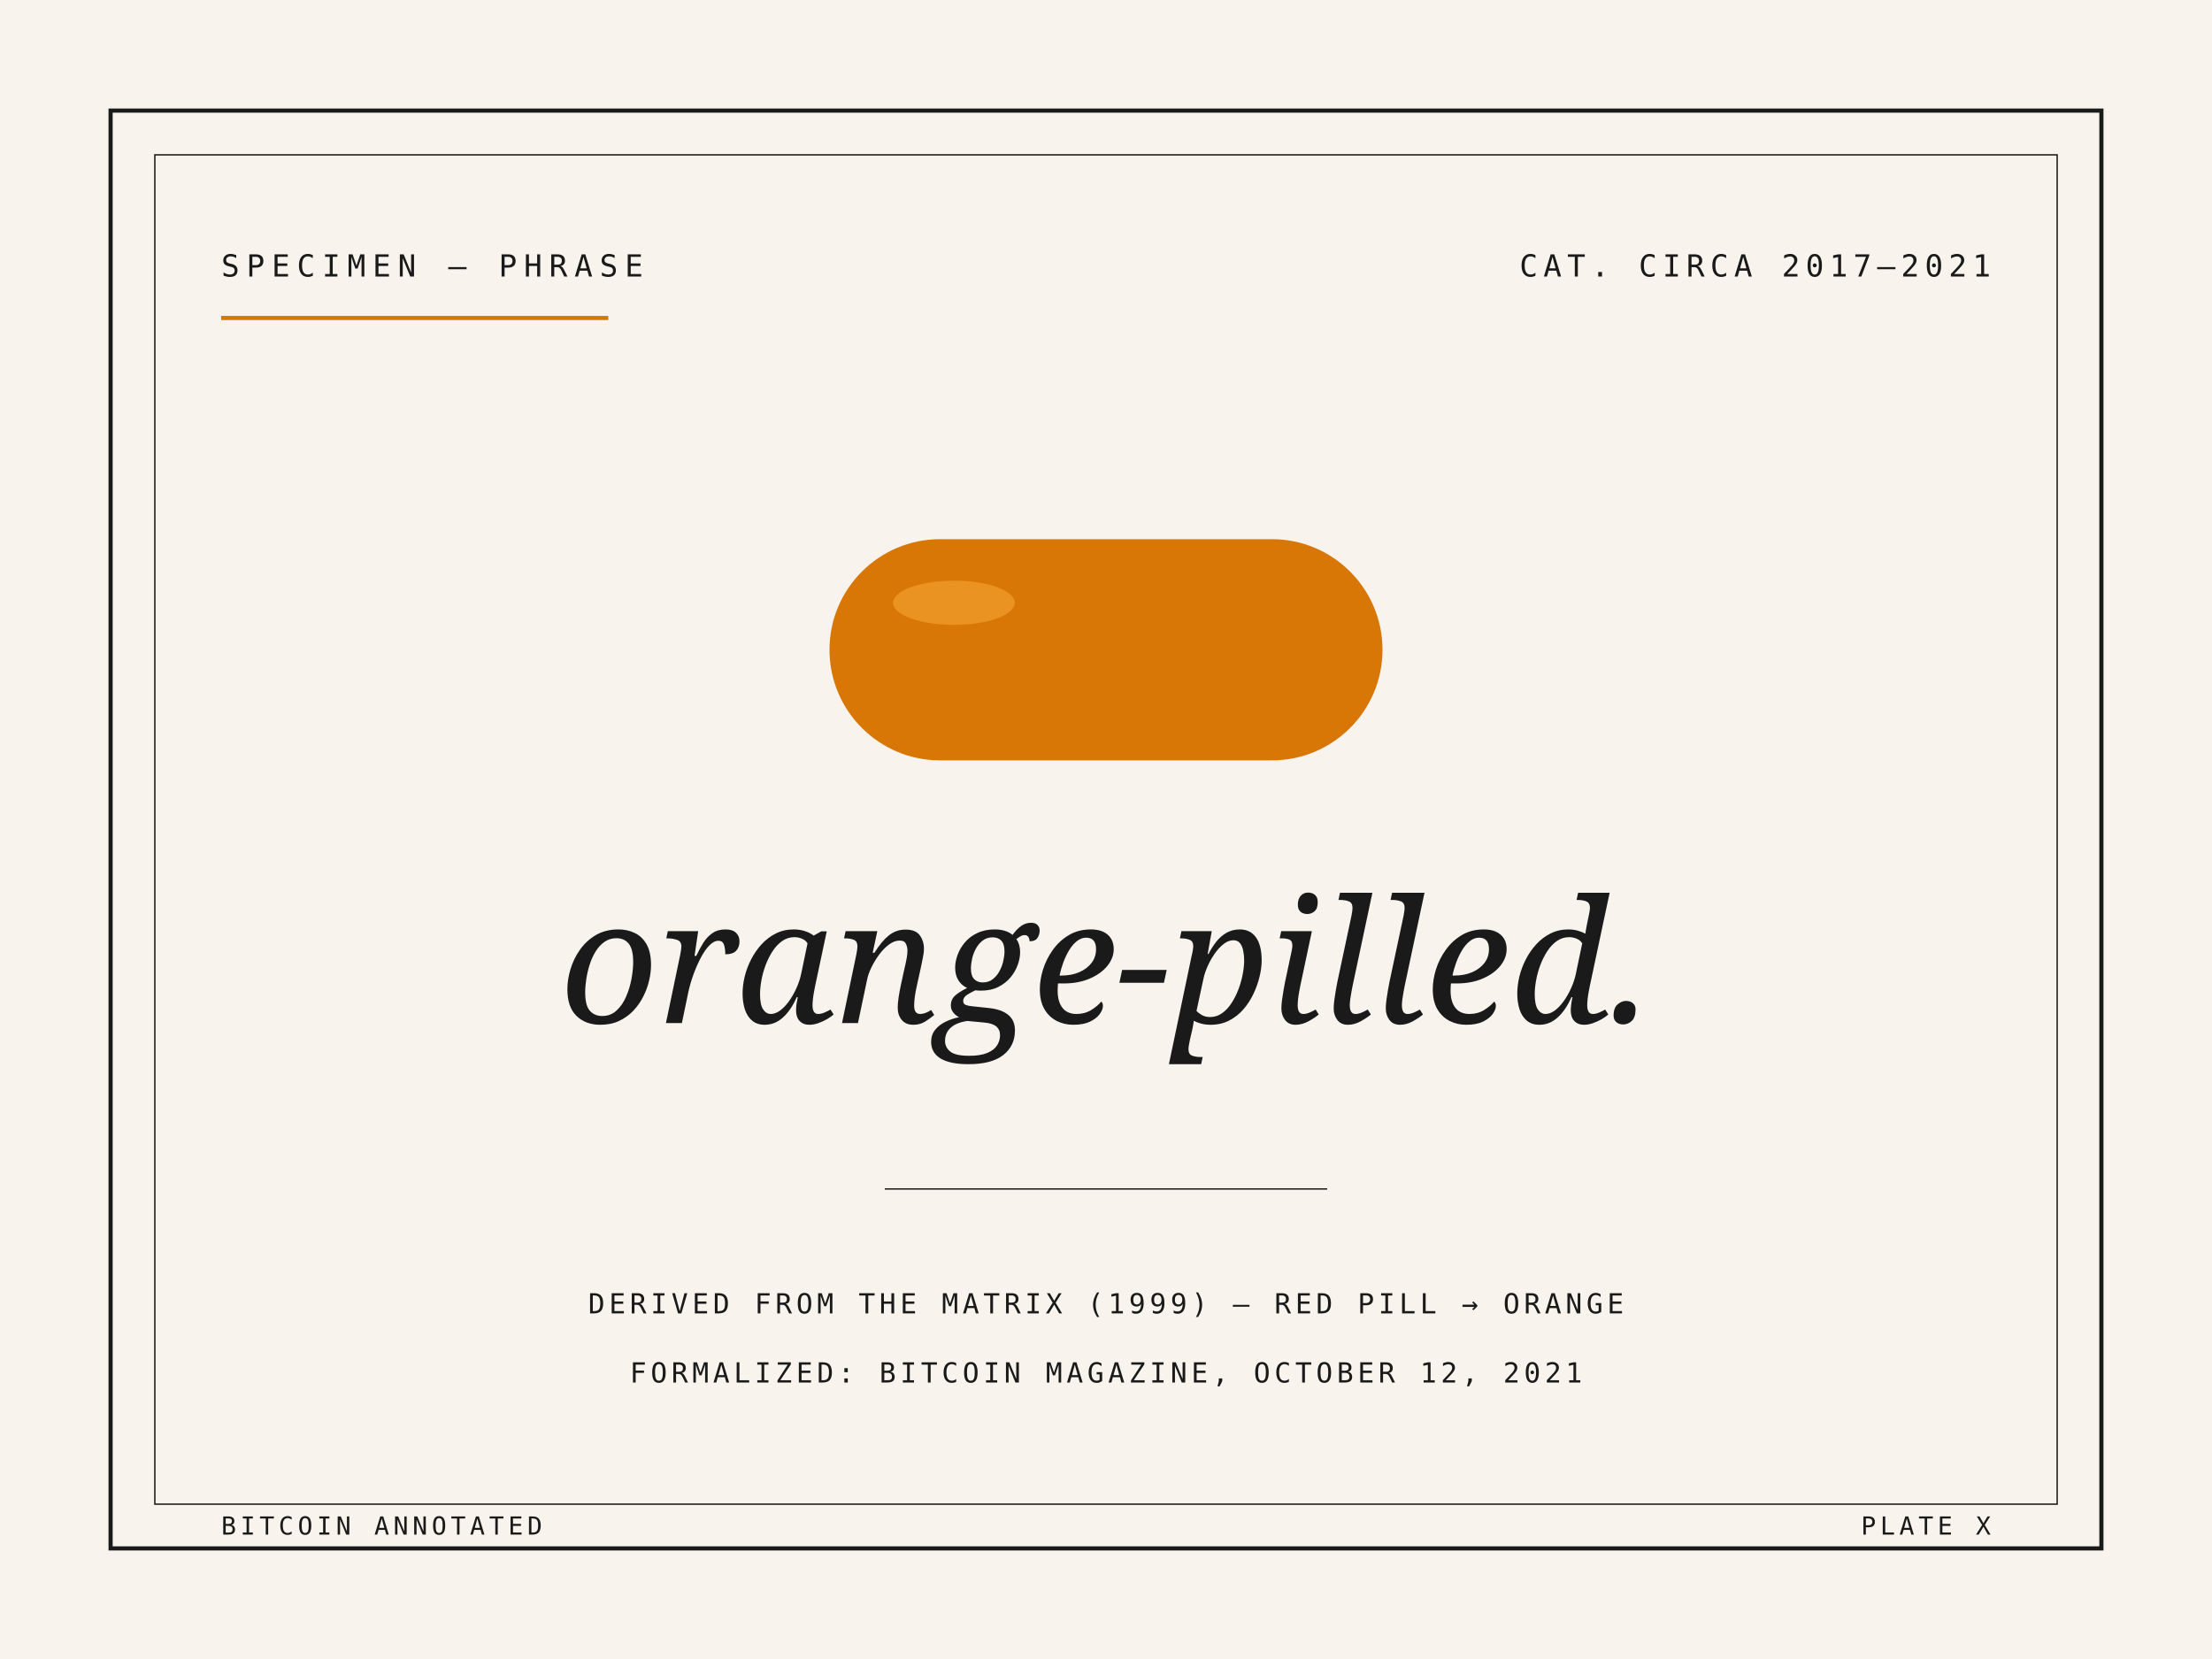
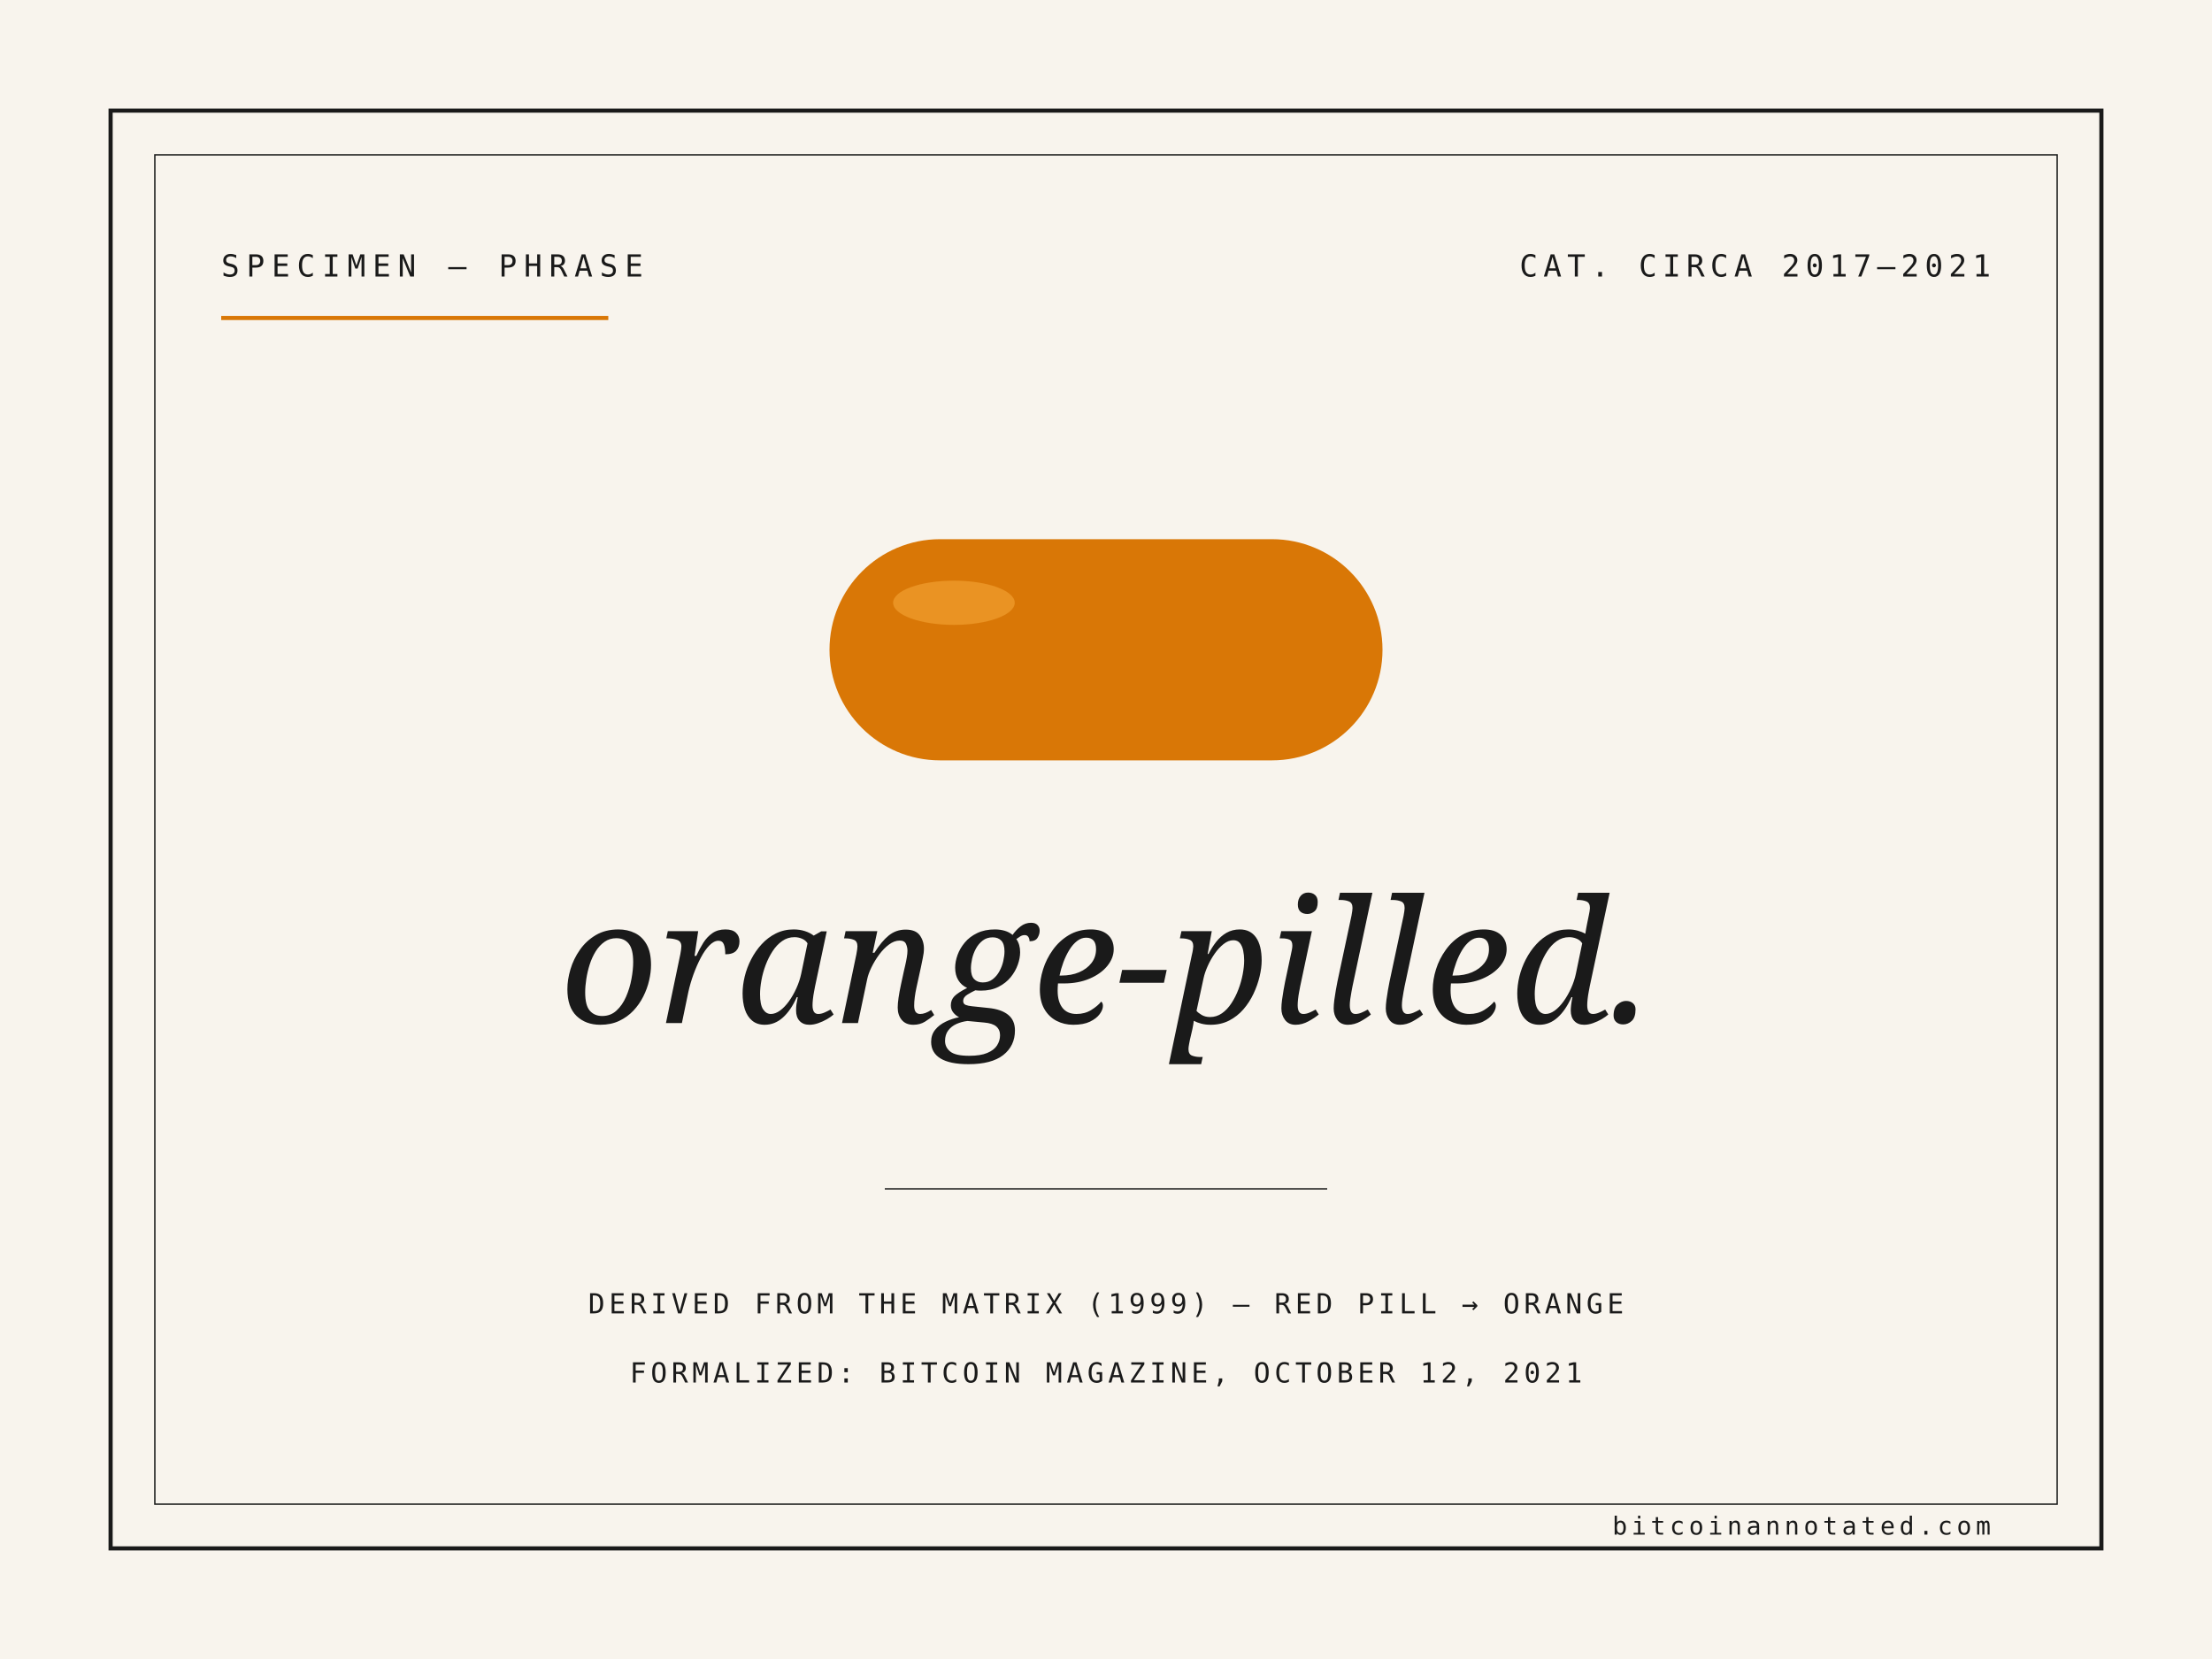
<svg xmlns="http://www.w3.org/2000/svg" viewBox="0 0 800 600" width="800" height="600">
  <rect width="800" height="600" fill="#f8f4ed" />
  <rect x="40" y="40" width="720" height="520" fill="none" stroke="#1a1a1a" stroke-width="1.5" />
  <rect x="56" y="56" width="688" height="488" fill="none" stroke="#1a1a1a" stroke-width="0.5" />
  <text x="80" y="100" font-family="JetBrains Mono, monospace" font-size="11" fill="#1a1a1a" letter-spacing="2.5">SPECIMEN — PHRASE</text>
  <line x1="80" y1="115" x2="220" y2="115" stroke="#d97706" stroke-width="1.5" />
  <text x="720" y="100" font-family="JetBrains Mono, monospace" font-size="11" fill="#1a1a1a" letter-spacing="2" text-anchor="end">CAT. CIRCA 2017–2021</text>
  <rect x="300" y="195" width="200" height="80" rx="40" ry="40" fill="#d97706" />
  <ellipse cx="345" cy="218" rx="22" ry="8" fill="#f7a93a" opacity="0.55" />
  <text x="400" y="370" font-family="EB Garamond, Garamond, serif" font-style="italic" font-size="62" fill="#1a1a1a" text-anchor="middle" font-weight="500">orange-pilled.</text>
  <line x1="320" y1="430" x2="480" y2="430" stroke="#1a1a1a" stroke-width="0.5" />
  <text x="400" y="475" font-family="JetBrains Mono, monospace" font-size="10" fill="#1a1a1a" letter-spacing="1.5" text-anchor="middle">DERIVED FROM THE MATRIX (1999) — RED PILL → ORANGE</text>
  <text x="400" y="500" font-family="JetBrains Mono, monospace" font-size="10" fill="#1a1a1a" letter-spacing="1.5" text-anchor="middle">FORMALIZED: BITCOIN MAGAZINE, OCTOBER 12, 2021</text>
-   <text x="80" y="555" font-family="JetBrains Mono, monospace" font-size="9" fill="#1a1a1a" letter-spacing="1.5">BITCOIN ANNOTATED</text>
-   <text x="720" y="555" font-family="JetBrains Mono, monospace" font-size="9" fill="#1a1a1a" letter-spacing="1.5" text-anchor="end">PLATE X</text>
+   <text x="720" y="555" font-family="JetBrains Mono, monospace" font-size="9" fill="#1a1a1a" letter-spacing="1.5" text-anchor="end">bitcoinannotated.com</text>
</svg>
